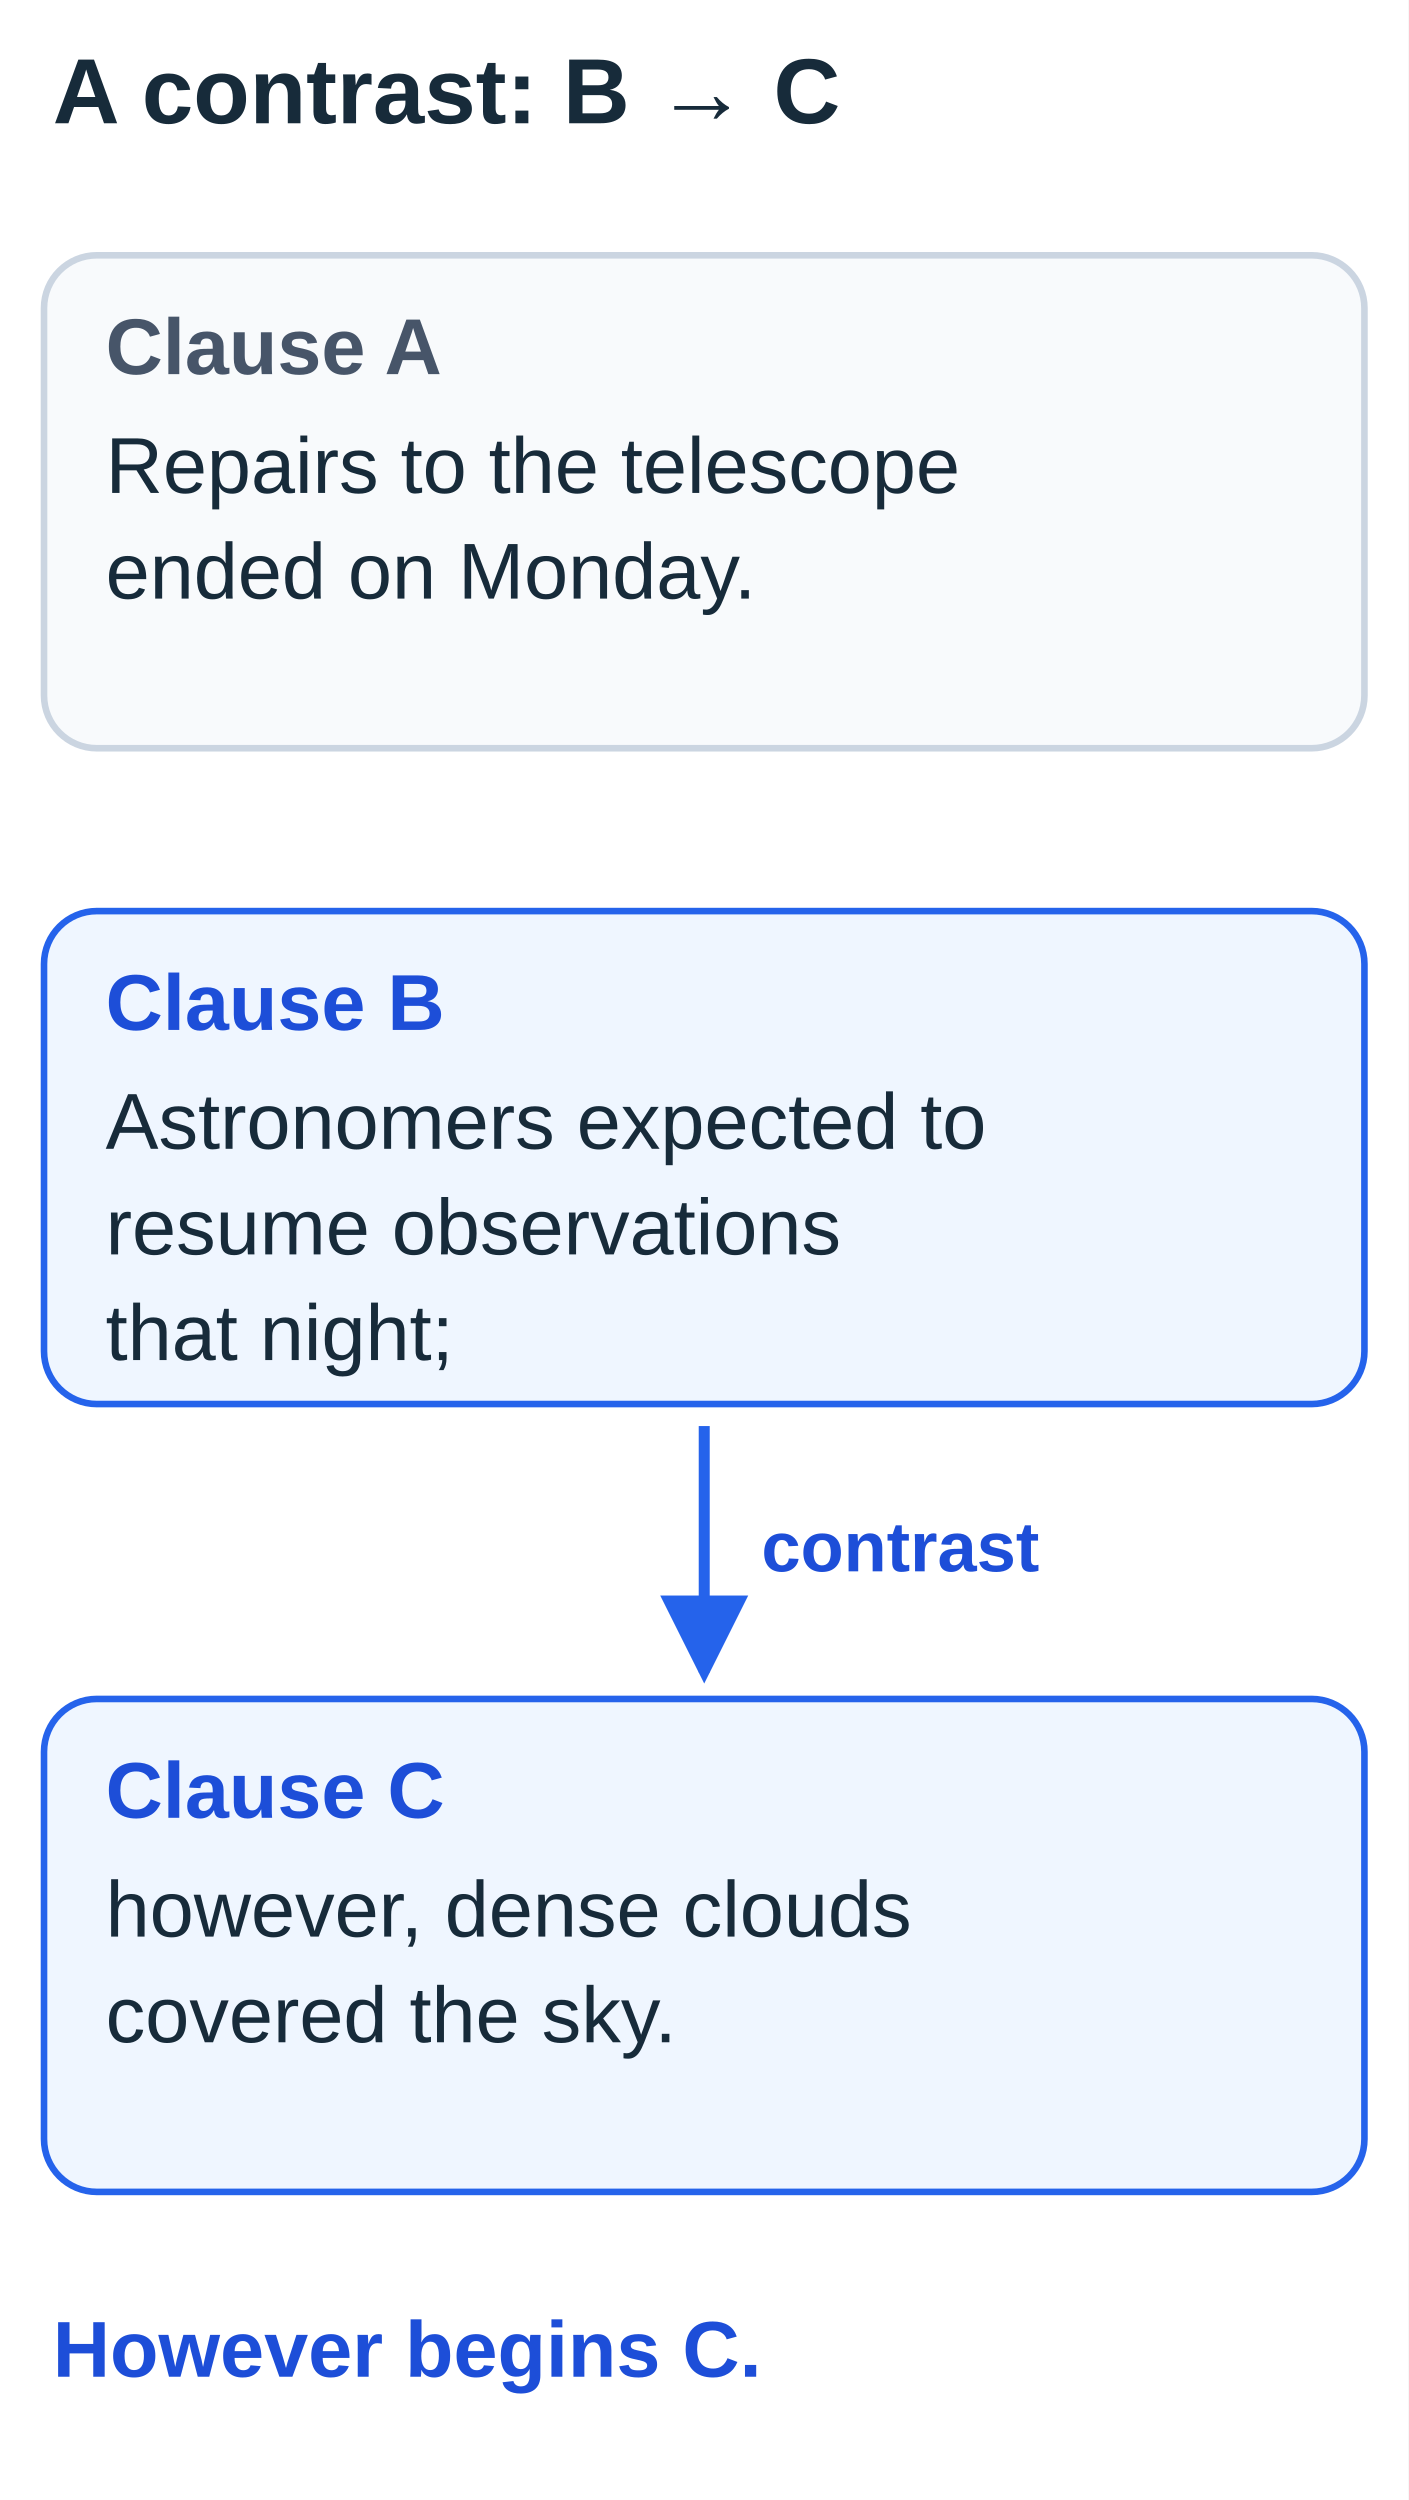
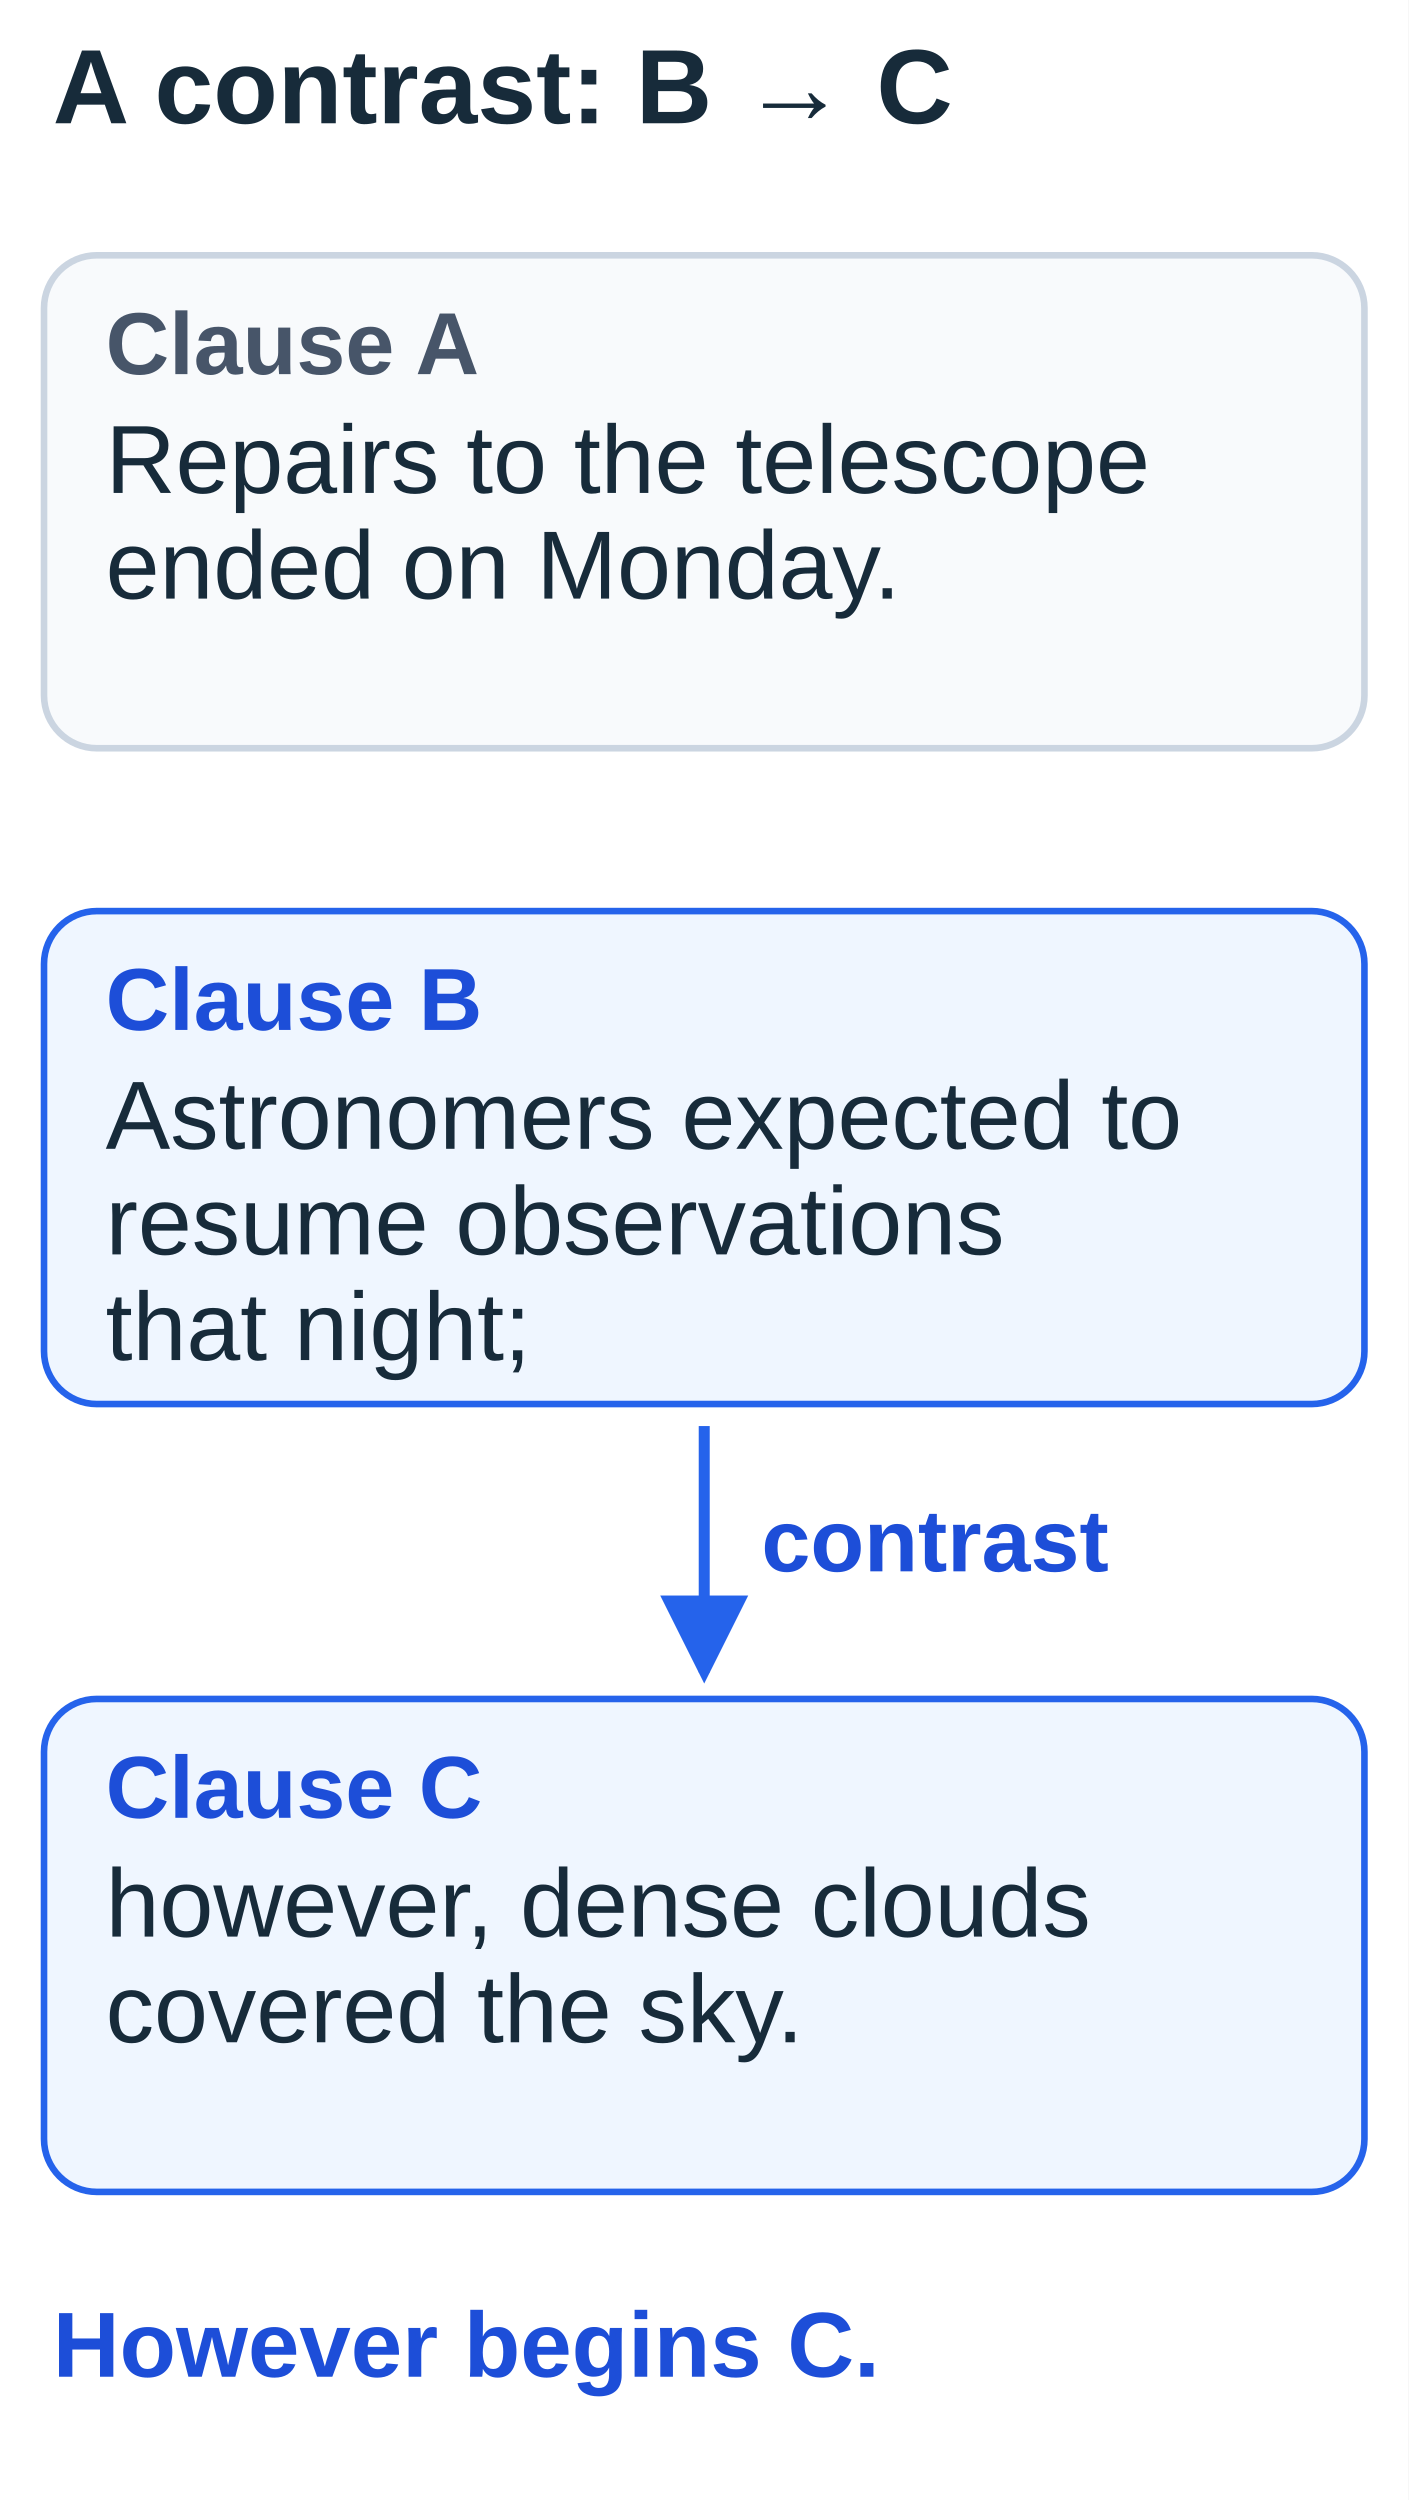
<svg xmlns="http://www.w3.org/2000/svg" width="320" height="568" viewBox="0 0 320 568" role="img" aria-labelledby="title desc">
  <defs>
    <marker id="arrow" markerWidth="8" markerHeight="8" refX="7" refY="4" orient="auto">
      <path d="M0 0 L8 4 L0 8 Z" fill="#2563eb" />
    </marker>
  </defs>
  <rect width="320" height="568" fill="white" />
  <g font-family="Arial, Helvetica, sans-serif">
-     <text x="12" y="28" font-size="21" fill="#172b3a" font-weight="700">A contrast: B → C</text>
+     <text x="12" y="28" font-size="24" fill="#172b3a" font-weight="700">A contrast: B → C</text>
    <rect x="10" y="58" width="300" height="112" rx="12" fill="#f8fafc" stroke="#cbd5e1" stroke-width="1.5" />
-     <text x="24" y="85" font-size="18" fill="#475569" font-weight="700">Clause A</text>
-     <text x="24" y="112" font-size="18" fill="#172b3a" font-weight="400">Repairs to the telescope</text>
-     <text x="24" y="136" font-size="18" fill="#172b3a" font-weight="400">ended on Monday.</text>
+     <text x="24" y="85" font-size="20" fill="#475569" font-weight="700">Clause A</text>
+     <text x="24" y="112" font-size="22" fill="#172b3a" font-weight="400">Repairs to the telescope</text>
+     <text x="24" y="136" font-size="22" fill="#172b3a" font-weight="400">ended on Monday.</text>
    <rect x="10" y="207" width="300" height="112" rx="12" fill="#eff6ff" stroke="#2563eb" stroke-width="1.5" />
-     <text x="24" y="234" font-size="18" fill="#1d4ed8" font-weight="700">Clause B</text>
-     <text x="24" y="261" font-size="18" fill="#172b3a" font-weight="400">Astronomers expected to</text>
-     <text x="24" y="285" font-size="18" fill="#172b3a" font-weight="400">resume observations</text>
-     <text x="24" y="309" font-size="18" fill="#172b3a" font-weight="400">that night;</text>
+     <text x="24" y="234" font-size="20" fill="#1d4ed8" font-weight="700">Clause B</text>
+     <text x="24" y="261" font-size="22" fill="#172b3a" font-weight="400">Astronomers expected to</text>
+     <text x="24" y="285" font-size="22" fill="#172b3a" font-weight="400">resume observations</text>
+     <text x="24" y="309" font-size="22" fill="#172b3a" font-weight="400">that night;</text>
    <rect x="10" y="386" width="300" height="112" rx="12" fill="#eff6ff" stroke="#2563eb" stroke-width="1.5" />
-     <text x="24" y="413" font-size="18" fill="#1d4ed8" font-weight="700">Clause C</text>
-     <text x="24" y="440" font-size="18" fill="#172b3a" font-weight="400">however, dense clouds</text>
-     <text x="24" y="464" font-size="18" fill="#172b3a" font-weight="400">covered the sky.</text>
+     <text x="24" y="413" font-size="20" fill="#1d4ed8" font-weight="700">Clause C</text>
+     <text x="24" y="440" font-size="22" fill="#172b3a" font-weight="400">however, dense clouds</text>
+     <text x="24" y="464" font-size="22" fill="#172b3a" font-weight="400">covered the sky.</text>
    <path d="M160 324 L160 380" stroke="#2563eb" stroke-width="2.5" fill="none" marker-end="url(#arrow)" />
-     <text x="173" y="357" font-size="16" fill="#1d4ed8" font-weight="700">contrast</text>
-     <text x="12" y="540" font-size="18" fill="#1d4ed8" font-weight="700">However begins C.</text>
+     <text x="173" y="357" font-size="20" fill="#1d4ed8" font-weight="700">contrast</text>
+     <text x="12" y="540" font-size="21" fill="#1d4ed8" font-weight="700">However begins C.</text>
  </g>
</svg>
